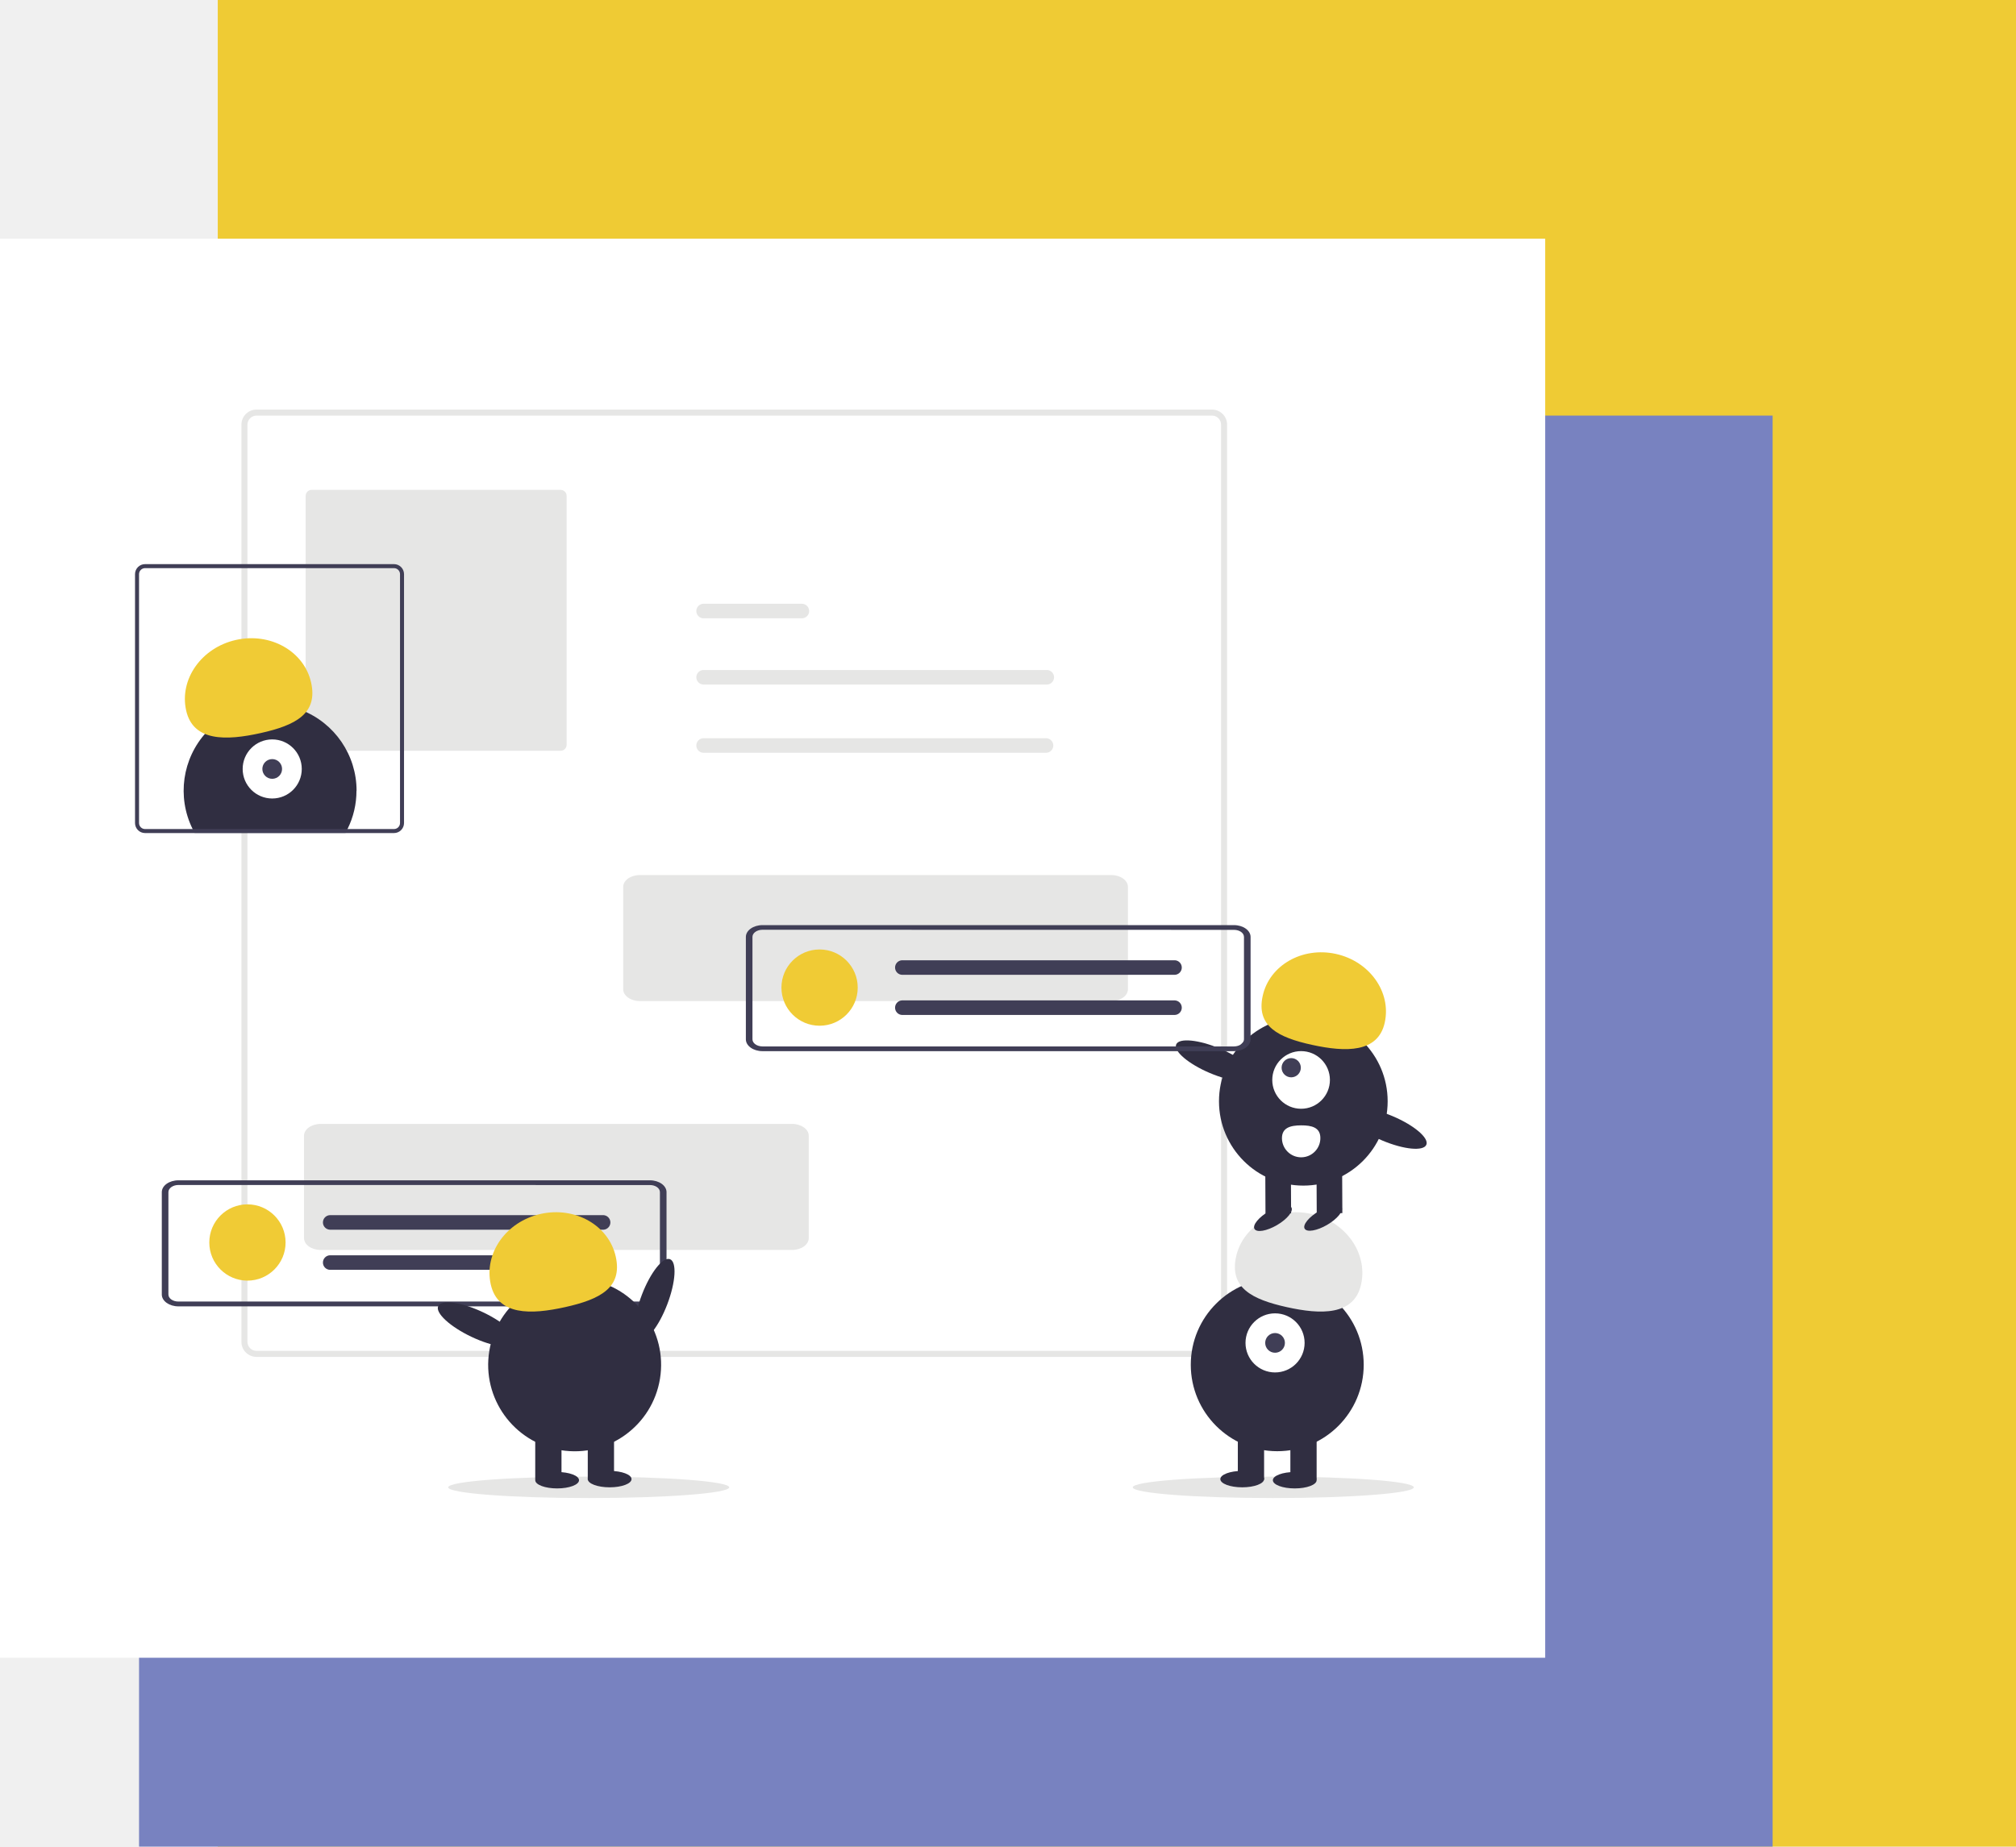
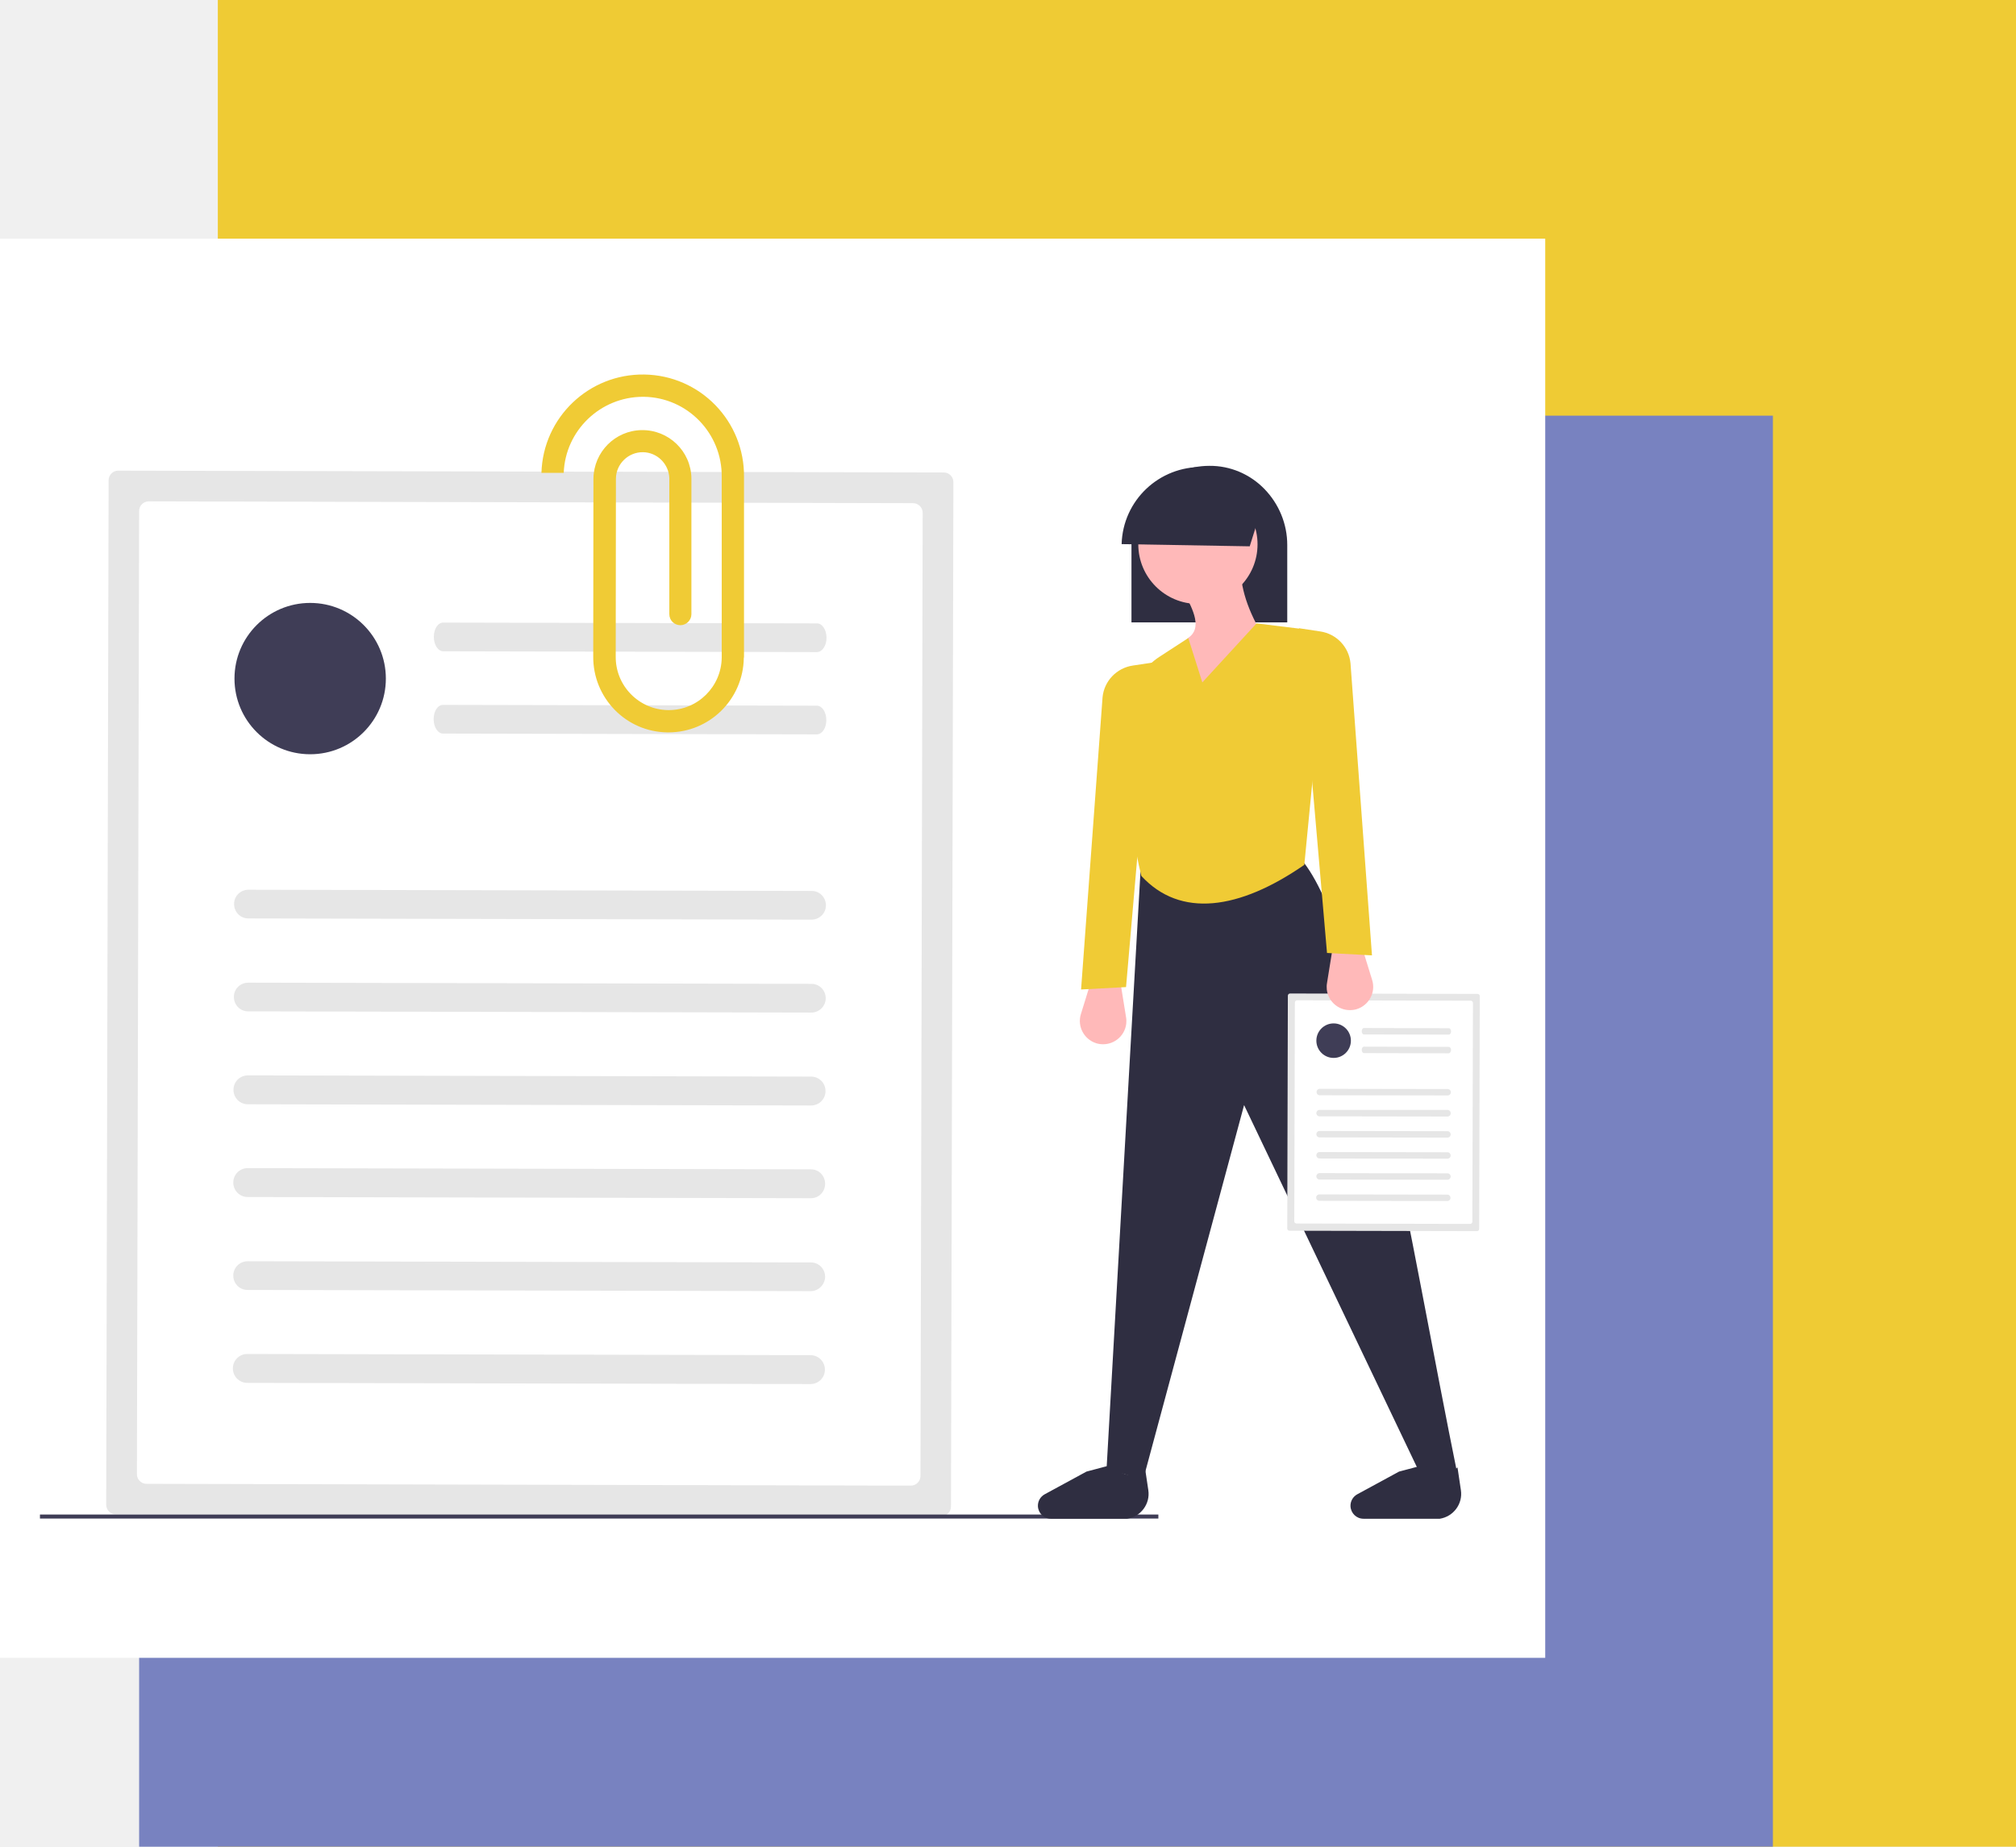
- <svg xmlns="http://www.w3.org/2000/svg" viewBox="0 0 1004.24 920.09">
-   <defs>
-     <style>.cls-1{fill:#efcb34;}.cls-2{fill:#7882c0;}.cls-3{fill:#fff;}.cls-4{fill:#e6e6e5;}.cls-5{fill:#403e56;}.cls-6{fill:#f0cb35;}.cls-7{fill:#302e41;}</style>
-   </defs>
-   <g id="Layer_2" data-name="Layer 2">
-     <g id="Layer_1-2" data-name="Layer 1">
-       <rect class="cls-1" x="108.47" width="895.77" height="920.09" />
-       <rect class="cls-2" x="69.26" y="207.08" width="813.75" height="713.01" />
-       <rect class="cls-3" y="118.92" width="769.71" height="707.07" />
-       <ellipse class="cls-4" cx="634.26" cy="741.08" rx="70" ry="5.34" />
-       <ellipse class="cls-4" cx="293.26" cy="741.08" rx="70" ry="5.34" />
-       <path class="cls-4" d="M603.76,676.08h-476a7.51,7.51,0,0,1-7.5-7.5v-457a7.52,7.52,0,0,1,7.5-7.5h476a7.5,7.5,0,0,1,7.5,7.5v457A7.5,7.5,0,0,1,603.76,676.08Zm-476-469a4.52,4.52,0,0,0-4.5,4.5v457a4.51,4.51,0,0,0,4.5,4.5h476a4.49,4.49,0,0,0,4.5-4.5v-457a4.51,4.51,0,0,0-4.5-4.5Z" />
-       <path class="cls-4" d="M155.26,244.08a3,3,0,0,0-3,3v124a3,3,0,0,0,3,3h124a3,3,0,0,0,3-3v-124a3,3,0,0,0-3-3Z" />
-       <path id="b9d15c13-74bb-46fd-a6fd-5a7002be597d" class="cls-4" d="M350.3,333.83a3.63,3.63,0,0,0,0,7.25H521.18a3.63,3.63,0,1,0,.14-7.25h-171Z" />
-       <path id="fb98932a-aea9-43a1-946e-96a095a0002f" class="cls-4" d="M350.3,300.83a3.63,3.63,0,0,0,0,7.25h48.88a3.63,3.63,0,1,0,.14-7.25h-49Z" />
-       <path id="a8382d7c-76a2-4f66-b41d-b5784413a475" class="cls-4" d="M350.3,367.83a3.63,3.63,0,0,0,0,7.25H521.18a3.63,3.63,0,0,0,.12-7.25h-171Z" />
-       <path id="a69b3c31-ebec-4776-89b9-9c88b713759e" class="cls-4" d="M553.57,498.8H318.74c-4.58,0-8.29-2.65-8.3-5.9v-51c0-3.25,3.72-5.9,8.3-5.9H553.57c4.58,0,8.29,2.65,8.3,5.9v51C561.86,496.15,558.15,498.79,553.57,498.8Z" />
-       <path id="ac481be8-039b-4a38-bb10-2d9a81406e5c" class="cls-4" d="M394.57,622.8H159.74c-4.58,0-8.29-2.65-8.3-5.9v-51c0-3.25,3.72-5.9,8.3-5.9H394.57c4.58,0,8.29,2.65,8.3,5.9v51C402.86,620.15,399.15,622.79,394.57,622.8Z" />
-       <path id="e05581d0-cd6a-412e-af3c-57495fab8d46" class="cls-5" d="M323.73,650.91H88.89c-4.57,0-8.28-2.64-8.29-5.9V594c0-3.26,3.72-5.9,8.29-5.9H323.73c4.58,0,8.29,2.64,8.29,5.9v51C332,648.27,328.31,650.91,323.73,650.91ZM88.89,590.43c-2.74,0-5,1.59-5,3.54v51c0,2,2.23,3.54,5,3.54H323.73c2.75,0,5-1.59,5-3.54V594c0-2-2.23-3.54-5-3.54Z" />
-       <circle class="cls-6" cx="408.26" cy="492.08" r="19" />
-       <circle class="cls-6" cx="123.26" cy="619.08" r="19" />
-       <path id="f4993879-8a0d-4ea4-907e-e549be7081a0" class="cls-5" d="M449.3,478.46a3.63,3.63,0,0,0,0,7.25H585.18a3.63,3.63,0,0,0,.12-7.25h-136Z" />
-       <path id="a649136c-96b9-48c7-9686-75389104c34a" class="cls-5" d="M449.3,498.46a3.63,3.63,0,0,0,0,7.25H585.18a3.63,3.63,0,0,0,.12-7.25h-136Z" />
-       <path id="bf4cb793-0df2-4753-9628-c376ea3545d1" class="cls-5" d="M164.3,605.46a3.63,3.63,0,0,0,0,7.25H300.18a3.63,3.63,0,1,0,.12-7.25h-136Z" />
-       <path id="bf2170fd-291c-4664-b596-01f8e04656d6" class="cls-5" d="M164.3,625.46a3.63,3.63,0,0,0,0,7.25H300.18a3.63,3.63,0,1,0,.12-7.25h-136Z" />
-       <circle class="cls-7" cx="636.24" cy="680.01" r="43.07" />
-       <rect class="cls-7" x="642.78" y="713.81" width="13.08" height="23.44" />
-       <rect class="cls-7" x="616.61" y="713.81" width="13.08" height="23.44" />
-       <ellipse class="cls-7" cx="644.96" cy="737.53" rx="10.9" ry="4.09" />
-       <ellipse class="cls-7" cx="618.79" cy="736.98" rx="10.9" ry="4.09" />
-       <circle class="cls-3" cx="635.15" cy="669.11" r="14.72" />
-       <circle class="cls-5" cx="635.15" cy="669.11" r="4.91" />
-       <path class="cls-4" d="M678,640c3.48-15.57-7.63-31.31-24.82-35.15s-34,5.68-37.43,21.25,7.92,21.32,25.11,25.16S674.54,655.54,678,640Z" />
-       <path class="cls-7" d="M177.57,394a42.61,42.61,0,0,1-4.43,19c-.33.68-.68,1.34-1,2H96.92c-.37-.66-.72-1.32-1-2a43.07,43.07,0,1,1,81.7-19Z" />
-       <circle class="cls-3" cx="135.6" cy="383.14" r="14.72" />
-       <circle class="cls-5" cx="135.6" cy="383.14" r="4.91" />
-       <path class="cls-6" d="M92.73,354c-3.47-15.58,7.64-31.31,24.83-35.15s33.95,5.67,37.42,21.25-7.91,21.31-25.1,25.15S96.21,369.56,92.73,354Z" />
-       <path class="cls-5" d="M196.26,281.08h-124a5,5,0,0,0-5,5v124a5,5,0,0,0,5,5h124a5,5,0,0,0,5-5v-124A5,5,0,0,0,196.26,281.08Zm3,129a3,3,0,0,1-3,3h-124a3,3,0,0,1-3-3v-124a3,3,0,0,1,3-3h124a3,3,0,0,1,3,3Z" />
-       <ellipse class="cls-7" cx="326.06" cy="647.49" rx="21.53" ry="6.76" transform="translate(-395.17 720.89) rotate(-69.08)" />
-       <circle class="cls-7" cx="286.25" cy="680.01" r="43.07" transform="translate(-430.84 853.64) rotate(-80.78)" />
-       <rect class="cls-7" x="266.62" y="713.81" width="13.08" height="23.44" />
-       <rect class="cls-7" x="292.79" y="713.81" width="13.08" height="23.44" />
-       <ellipse class="cls-7" cx="277.53" cy="737.53" rx="10.9" ry="4.09" />
-       <ellipse class="cls-7" cx="303.69" cy="736.98" rx="10.9" ry="4.09" />
-       <path class="cls-6" d="M244.47,640c-3.48-15.57,7.64-31.31,24.83-35.15s33.94,5.68,37.42,21.25-7.91,21.32-25.1,25.16S248,655.54,244.47,640Z" />
-       <ellipse class="cls-7" cx="237.74" cy="660.03" rx="6.76" ry="21.53" transform="translate(-460.49 591.99) rotate(-64.63)" />
-       <circle class="cls-7" cx="649.23" cy="548.73" r="42.01" />
-       <rect class="cls-7" x="655.82" y="581.64" width="12.76" height="22.87" transform="translate(-2.75 3.08) rotate(-0.27)" />
-       <rect class="cls-7" x="630.29" y="581.76" width="12.76" height="22.87" transform="translate(-2.75 2.97) rotate(-0.27)" />
-       <ellipse class="cls-7" cx="634.08" cy="607.03" rx="10.64" ry="3.99" transform="translate(-219.52 402.33) rotate(-30.27)" />
-       <ellipse class="cls-7" cx="659.08" cy="606.91" rx="10.64" ry="3.99" transform="translate(-216.06 414.91) rotate(-30.27)" />
-       <circle class="cls-3" cx="648.12" cy="538.09" r="14.36" />
-       <circle class="cls-5" cx="643.2" cy="532" r="4.79" />
-       <path class="cls-6" d="M689.8,509.47c3.33-15.21-7.59-30.51-24.38-34.18S632.34,481,629,496.19s7.81,20.76,24.6,24.43S686.48,524.67,689.8,509.47Z" />
-       <ellipse class="cls-7" cx="605.36" cy="527.46" rx="6.59" ry="21.01" transform="matrix(0.39, -0.92, 0.92, 0.39, -116.12, 879.8)" />
-       <ellipse class="cls-7" cx="691.19" cy="562.27" rx="6.59" ry="21.01" transform="translate(-95.76 980.13) rotate(-67.1)" />
-       <path class="cls-3" d="M657.72,567a9.57,9.57,0,1,1-19.14.14v0c0-5.28,4.25-6.4,9.54-6.42S657.7,561.75,657.72,567Z" />
-       <path id="acccf4df-3a09-4c7b-a8c8-af469fe66e6d" class="cls-5" d="M614.67,523.75H379.83c-4.58,0-8.29-2.64-8.29-5.9v-51c0-3.26,3.71-5.9,8.29-5.9H614.67c4.58,0,8.29,2.64,8.29,5.9v51C623,521.1,619.25,523.74,614.67,523.75ZM379.83,463.26c-2.75,0-5,1.59-5,3.54v51.05c0,1.95,2.23,3.53,5,3.54H614.67c2.75,0,5-1.59,5-3.54v-51c0-2-2.22-3.54-5-3.54Z" />
+ <svg xmlns="http://www.w3.org/2000/svg" version="1.1" id="Layer_1" x="0px" y="0px" viewBox="0 0 1004.2 920.1" style="enable-background:new 0 0 1004.2 920.1;" xml:space="preserve">
+   <style type="text/css">
+ 	.st0{fill:#EFCB34;}
+ 	.st1{fill:#7882C0;}
+ 	.st2{fill:#FFFFFF;}
+ 	.st3{fill:#E6E6E6;}
+ 	.st4{fill:#3F3D56;}
+ 	.st5{fill:#F0CB35;}
+ 	.st6{fill:#2F2E41;}
+ 	.st7{fill:#FFB9B9;}
+ </style>
+   <g id="Layer_2_1_">
+     <g id="Layer_1-2">
+       <rect x="108.5" class="st0" width="895.8" height="920.1" />
+       <rect x="69.3" y="207.1" class="st1" width="813.8" height="713" />
+       <rect y="118.9" class="st2" width="769.7" height="707.1" />
+       <path class="st3" d="M58.9,234.5c-2.6,0-4.8,2.1-4.8,4.8l-1.2,510.4c0,2.6,2.1,4.8,4.8,4.8l411.2,0.9c2.6,0,4.8-2.1,4.8-4.8    l1.2-510.4c0-2.6-2.1-4.8-4.8-4.8L58.9,234.5z" />
+       <path class="st2" d="M74.1,249.8c-2.6,0-4.8,2.1-4.8,4.8l-1.1,479.9c0,2.6,2.1,4.8,4.8,4.8l380.7,0.9c2.6,0,4.8-2.1,4.8-4.8    l1.1-479.9c0-2.6-2.1-4.8-4.8-4.8L74.1,249.8z" />
+       <path class="st3" d="M404.2,458.2l-280.5-0.6c-4,0-7.1-3.2-7.1-7.2s3.2-7.1,7.2-7.1l280.5,0.6c4,0,7.1,3.2,7.1,7.2    C411.4,455,408.2,458.2,404.2,458.2z" />
+       <path class="st3" d="M406.9,324.9l-186.1-0.4c-2.6,0-4.7-3.2-4.7-7.2s2.1-7.2,4.8-7.1l186.1,0.4c2.6,0,4.7,3.2,4.7,7.2    S409.5,324.9,406.9,324.9z" />
+       <path class="st3" d="M406.8,365.9l-186.1-0.4c-2.6,0-4.7-3.2-4.7-7.2s2.1-7.2,4.8-7.1l186.1,0.4c2.6,0,4.7,3.2,4.7,7.2    S409.5,365.9,406.8,365.9z" />
+       <path class="st3" d="M404.1,504.5l-280.5-0.6c-4,0-7.1-3.2-7.1-7.2s3.2-7.1,7.2-7.1l280.5,0.6c4,0,7.1,3.2,7.1,7.2    C411.3,501.3,408.1,504.5,404.1,504.5L404.1,504.5z" />
+       <path class="st3" d="M404,550.8l-280.5-0.6c-4,0-7.2-3.2-7.2-7.2s3.2-7.2,7.2-7.2c0,0,0,0,0,0l280.5,0.6c4,0,7.2,3.2,7.2,7.2    C411.2,547.6,408,550.8,404,550.8C404,550.8,404,550.8,404,550.8L404,550.8z" />
+       <path class="st3" d="M403.9,597l-280.5-0.6c-4,0-7.2-3.2-7.2-7.2c0-4,3.2-7.2,7.2-7.2c0,0,0,0,0,0l280.5,0.6c4,0,7.1,3.2,7.1,7.2    C411,593.9,407.8,597,403.9,597z" />
+       <path class="st3" d="M403.8,643.3l-280.5-0.6c-4,0-7.1-3.2-7.1-7.2c0-3.9,3.2-7.1,7.2-7.1l280.5,0.6c4,0,7.1,3.2,7.1,7.2    C410.9,640.1,407.7,643.3,403.8,643.3L403.8,643.3z" />
+       <path class="st3" d="M403.7,689.6l-280.5-0.6c-4,0-7.2-3.2-7.2-7.2c0-4,3.2-7.2,7.2-7.2c0,0,0,0,0,0l280.5,0.6    c4,0,7.2,3.2,7.2,7.2C410.9,686.4,407.7,689.6,403.7,689.6C403.7,689.6,403.7,689.6,403.7,689.6L403.7,689.6z" />
+       <circle class="st4" cx="154.5" cy="338.1" r="37.7" />
+       <path class="st3" d="M212.3,457.8" />
+       <path class="st5" d="M370.6,327l0-89.2c0.4-27.9-21.8-50.8-49.7-51.2c-27.6-0.4-50.4,21.4-51.2,49h11.1    c0.8-21.1,18.2-37.8,39.3-37.9c0.2,0,0.4,0,0.6,0c21.8,0.3,39.1,18.3,38.8,40v89.3c0,0.2,0,0.5,0,0.7    c-0.2,14.4-11.9,26.1-26.4,26.1c-0.1,0-0.2,0-0.3,0c-14.6-0.2-26.3-12.2-26.1-26.8l0.1-88.6c0.1-7.3,6.2-13.2,13.5-13.1    c7.1,0.1,12.9,5.9,13.1,13V306c0,3.1,2.5,5.5,5.5,5.5s5.5-2.5,5.5-5.5l0-67.7c-0.2-13.5-11.3-24.2-24.8-24    c-13.2,0.2-23.8,10.9-24,24.1l-0.1,88.6c-0.2,20.7,16.3,37.7,37,37.9c0.2,0,0.3,0,0.5,0c20.5,0,37.2-16.5,37.5-37.1    C370.6,327.6,370.6,327.3,370.6,327z" />
+       <rect x="19.9" y="754.6" class="st4" width="557.1" height="2" />
+       <path class="st6" d="M563.6,310.1h77.6v-38.6c0-10.4-4.1-20.4-11.4-27.9c-7.2-7.4-17.1-11.6-27.4-11.5    c-21.2,0-38.3,16.9-38.8,38.4c0,0.4,0,0.7,0,1V310.1z" />
+       <path class="st7" d="M548,520.2L548,520.2c6.4,0.8,12.2-3.7,13-10.1c0.1-1.1,0.1-2.2-0.1-3.3l-2.9-18h-14.5l-5.1,16.5    c-1.9,6.1,1.6,12.6,7.7,14.5C546.6,520,547.3,520.1,548,520.2z" />
+       <path class="st6" d="M726.1,735.2l-17.3,2.1l-89.1-186.7l-50.3,186.7l-18.2-5.5l17-299.4l80-4.2    C678.6,464.1,702.4,618.9,726.1,735.2z" />
+       <path class="st6" d="M559.7,756.7h-36.2c-3.5,0-6.3-2.7-6.5-6.2l0,0c-0.1-2.5,1.2-4.8,3.4-6l20.8-11.3l12.8-3.4    c5.7,6.5,11.1,6.5,16.3,1.3l1.7,11.4c1,6.8-3.7,13.1-10.5,14.2C560.9,756.7,560.3,756.7,559.7,756.7z" />
+       <path class="st6" d="M715.4,756.7h-36.2c-3.5,0-6.3-2.7-6.5-6.2l0,0c-0.1-2.5,1.2-4.8,3.4-6l20.8-11.3l12.8-3.4    c5.7,6.5,11.1,6.5,16.3,1.3l1.7,11.4c1,6.8-3.7,13.1-10.5,14.2C716.7,756.7,716.1,756.7,715.4,756.7z" />
+       <path class="st5" d="M538.5,493l22.4-1.2L574.9,330l-10.6,1.6c-8.1,1.2-14.3,7.7-15.1,15.8L538.5,493z" />
+       <circle class="st7" cx="596.7" cy="271.2" r="29.7" />
+       <path class="st7" d="M632.5,322.1c-22.5,65.6-42.2,70.2-60.6,43.6c1.6-19.8,8.2-35.8,20-47.9c6.9-4.7,2.8-13.6-2.4-23l28.5-9.7    C618.7,297.1,624,309.4,632.5,322.1z" />
+       <path class="st5" d="M649.7,430.9c-32.5,22.5-61.8,26.6-81.2,5.5c-6.8-28.1-8.2-57.6-4.9-86.7c1.1-9.2,6.2-17.5,14-22.5l14.3-9.3    l7,22.1l27-29.4l20.4,2.5c8.2,1,14.1,8.4,13.2,16.6L649.7,430.9z" />
+       <path class="st6" d="M629.9,248.7l-7.4,23.5l-63.8-1.1c0.6-21.8,18.7-38.9,40.5-38.4C611.4,233,622.7,238.9,629.9,248.7    L629.9,248.7z" />
+       <path class="st3" d="M642.6,495c-0.6,0-1.1,0.5-1.1,1.1l-0.3,116c0,0.6,0.5,1.1,1.1,1.1l93.4,0.2c0.6,0,1.1-0.5,1.1-1.1l0.3-116    c0-0.6-0.5-1.1-1.1-1.1L642.6,495z" />
+       <path class="st2" d="M646.1,498.4c-0.6,0-1.1,0.5-1.1,1.1l-0.3,109c0,0.6,0.5,1.1,1.1,1.1l86.5,0.2c0.6,0,1.1-0.5,1.1-1.1l0.3-109    c0-0.6-0.5-1.1-1.1-1.1L646.1,498.4z" />
+       <path class="st3" d="M721.1,545.8l-63.7-0.1c-0.9,0-1.6-0.7-1.6-1.6c0-0.9,0.7-1.6,1.6-1.6c0,0,0,0,0,0l63.7,0.1    c0.9,0,1.6,0.7,1.6,1.6C722.7,545.1,722,545.8,721.1,545.8C721.1,545.8,721.1,545.8,721.1,545.8L721.1,545.8z" />
+       <path class="st3" d="M721.7,515.5l-42.3-0.1c-0.6,0-1.1-0.7-1.1-1.6s0.5-1.6,1.1-1.6l42.3,0.1c0.6,0,1.1,0.7,1.1,1.6    C722.8,514.8,722.3,515.5,721.7,515.5z" />
+       <path class="st3" d="M721.7,524.8l-42.3-0.1c-0.6,0-1.1-0.7-1.1-1.6s0.5-1.6,1.1-1.6l42.3,0.1c0.6,0,1.1,0.7,1.1,1.6    C722.7,524.1,722.2,524.8,721.7,524.8z" />
+       <path class="st3" d="M721,556.3l-63.7-0.1c-0.9,0-1.6-0.7-1.6-1.6c0-0.9,0.7-1.6,1.6-1.6L721,553c0.9,0,1.6,0.7,1.6,1.6    C722.7,555.6,721.9,556.3,721,556.3z" />
+       <path class="st3" d="M721,566.8l-63.7-0.1c-0.9,0-1.6-0.7-1.6-1.6c0-0.9,0.7-1.6,1.6-1.6l63.7,0.1c0.9,0,1.6,0.7,1.6,1.6    C722.6,566.1,721.9,566.8,721,566.8L721,566.8z" />
+       <path class="st3" d="M721,577.3l-63.7-0.1c-0.9,0-1.6-0.7-1.6-1.6c0-0.9,0.7-1.6,1.6-1.6c0,0,0,0,0,0l63.7,0.1    c0.9,0,1.6,0.7,1.6,1.6C722.6,576.6,721.9,577.3,721,577.3C721,577.3,721,577.3,721,577.3z" />
+       <path class="st3" d="M721,587.8l-63.7-0.1c-0.9,0-1.6-0.7-1.6-1.6c0-0.9,0.7-1.6,1.6-1.6c0,0,0,0,0,0l63.7,0.1    c0.9,0,1.6,0.7,1.6,1.6C722.6,587.1,721.9,587.8,721,587.8L721,587.8z" />
+       <path class="st3" d="M720.9,598.4l-63.7-0.1c-0.9,0-1.6-0.7-1.6-1.6c0-0.9,0.7-1.6,1.6-1.6l63.7,0.1c0.9,0,1.6,0.7,1.6,1.6    C722.6,597.6,721.8,598.4,720.9,598.4z" />
+       <circle class="st4" cx="664.3" cy="518.5" r="8.6" />
+       <path class="st3" d="M677.5,545.7" />
+       <path class="st7" d="M673.9,503.2L673.9,503.2c-6.4,0.8-12.2-3.7-13-10.1c-0.1-1.1-0.1-2.2,0.1-3.3l2.9-18h14.5l5.1,16.5    c1.9,6.1-1.6,12.6-7.7,14.5C675.2,503,674.6,503.1,673.9,503.2z" />
+       <path class="st5" d="M683.4,476l-22.4-1.2L647,313l10.6,1.6c8.1,1.2,14.3,7.7,15.1,15.8L683.4,476z" />
    </g>
  </g>
</svg>
